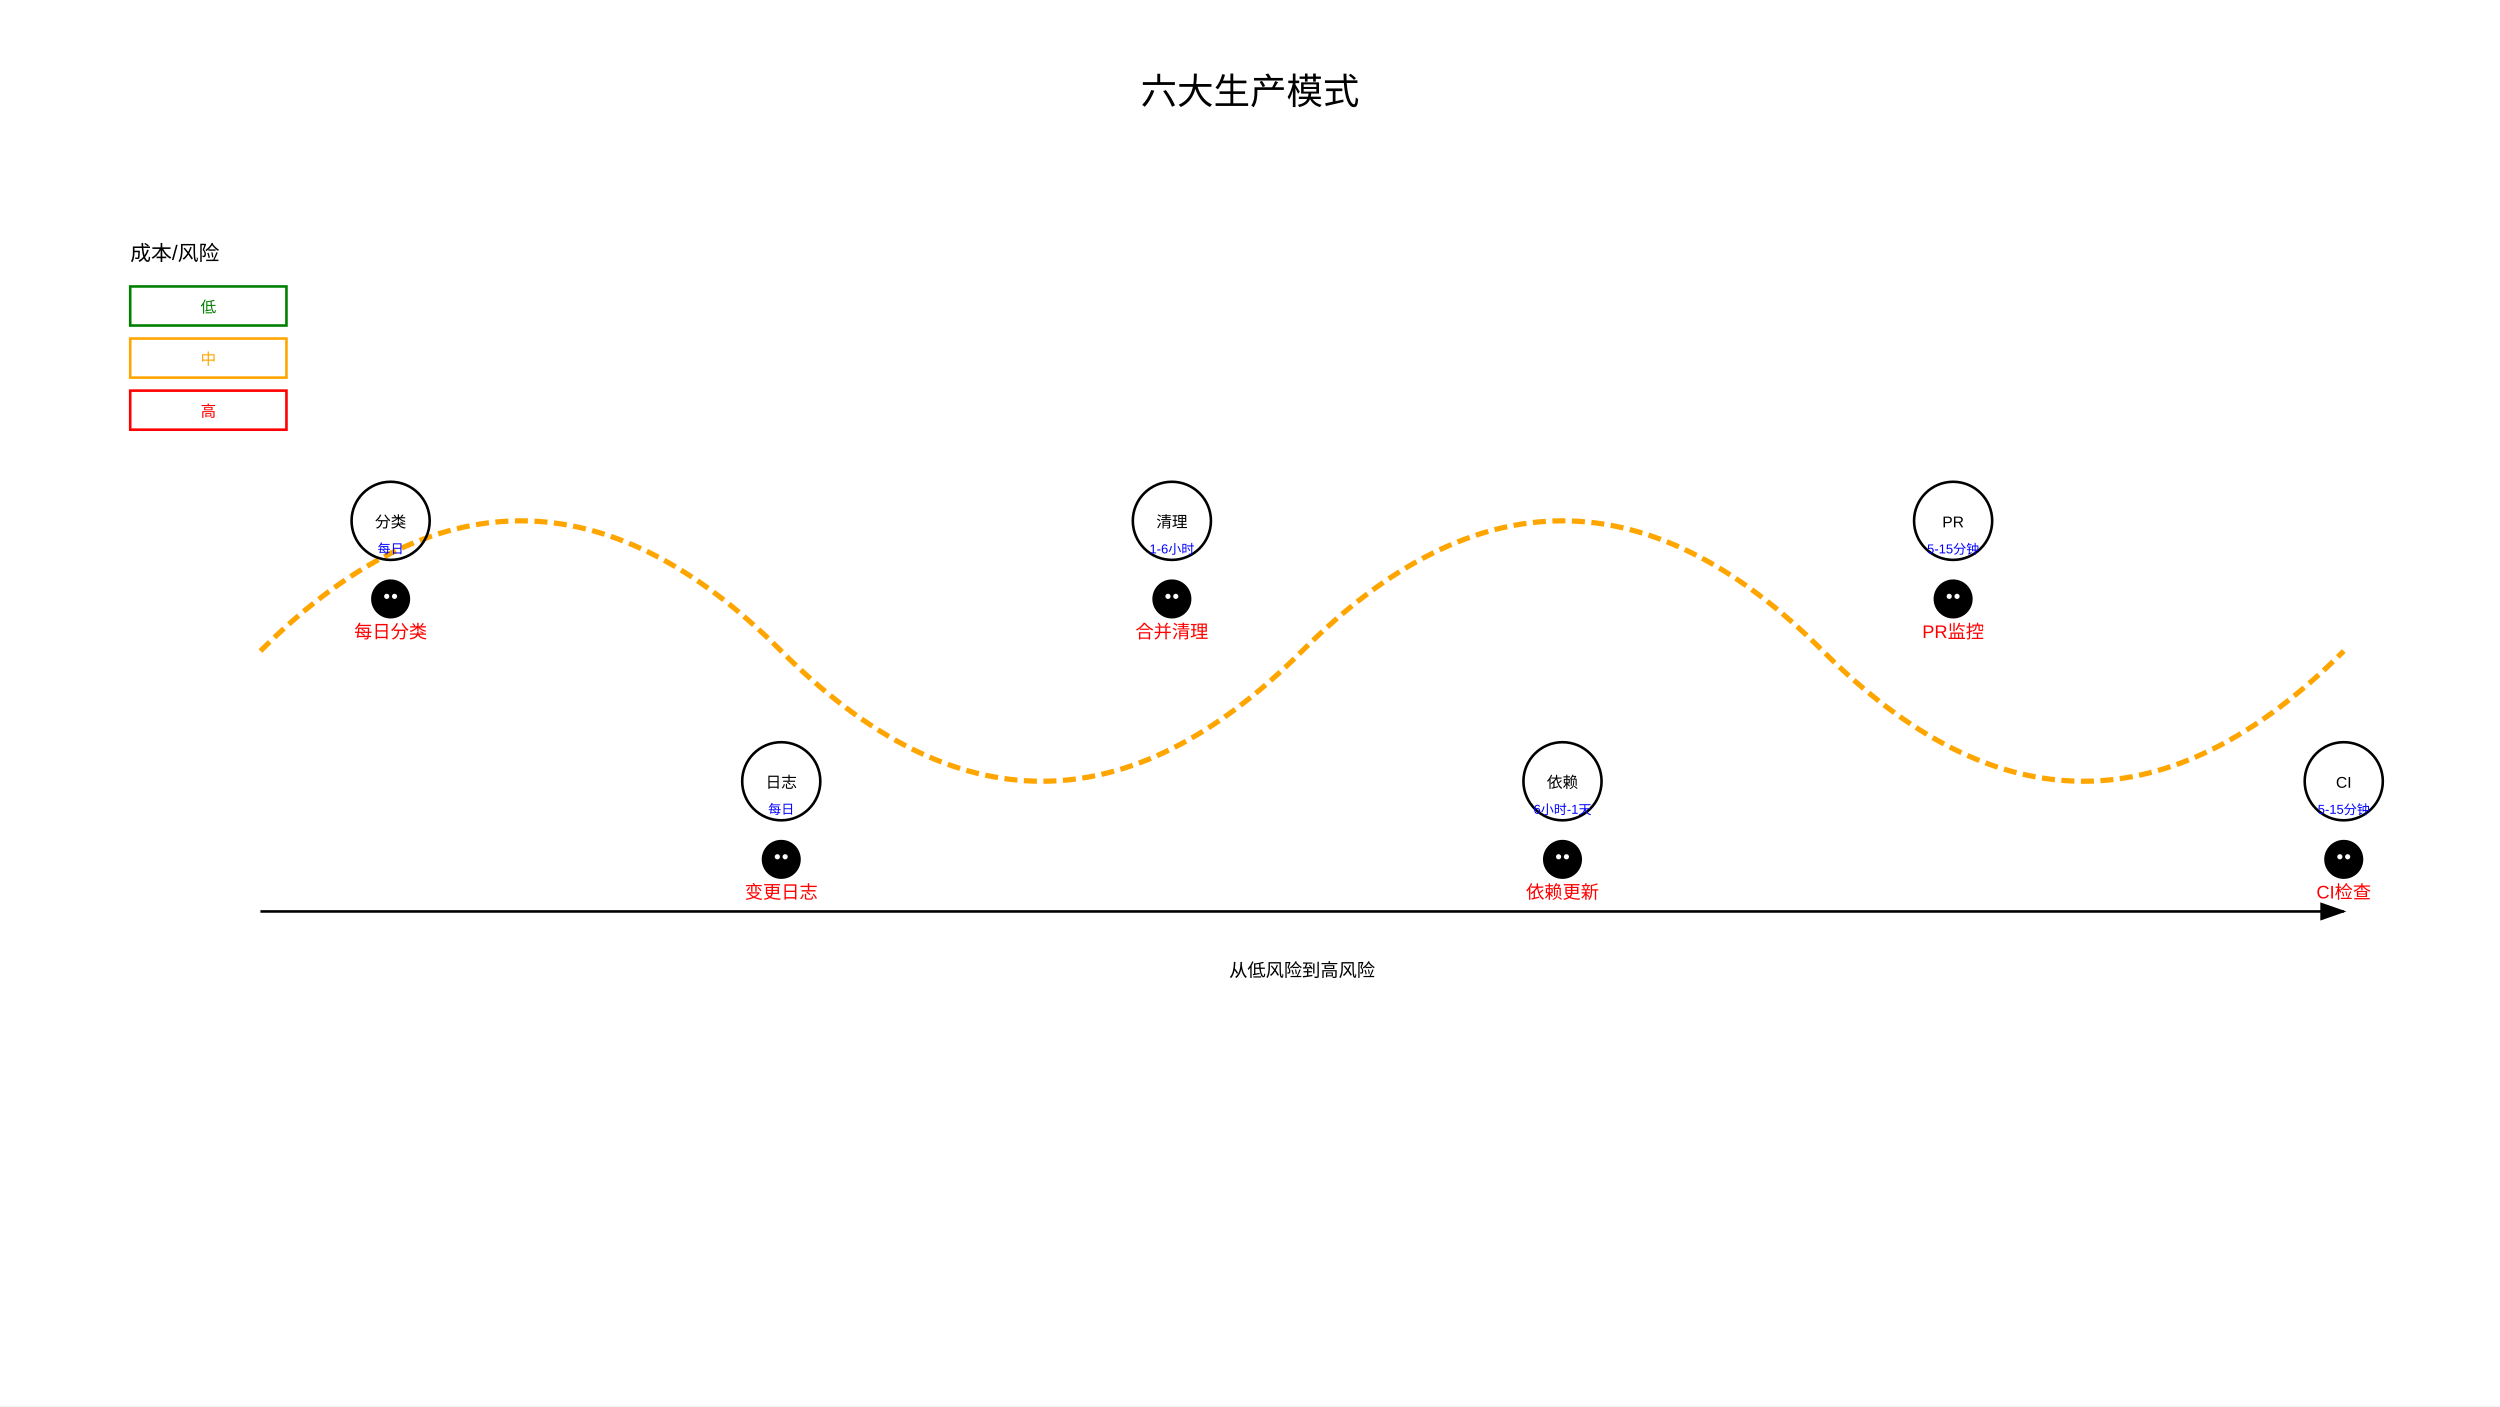
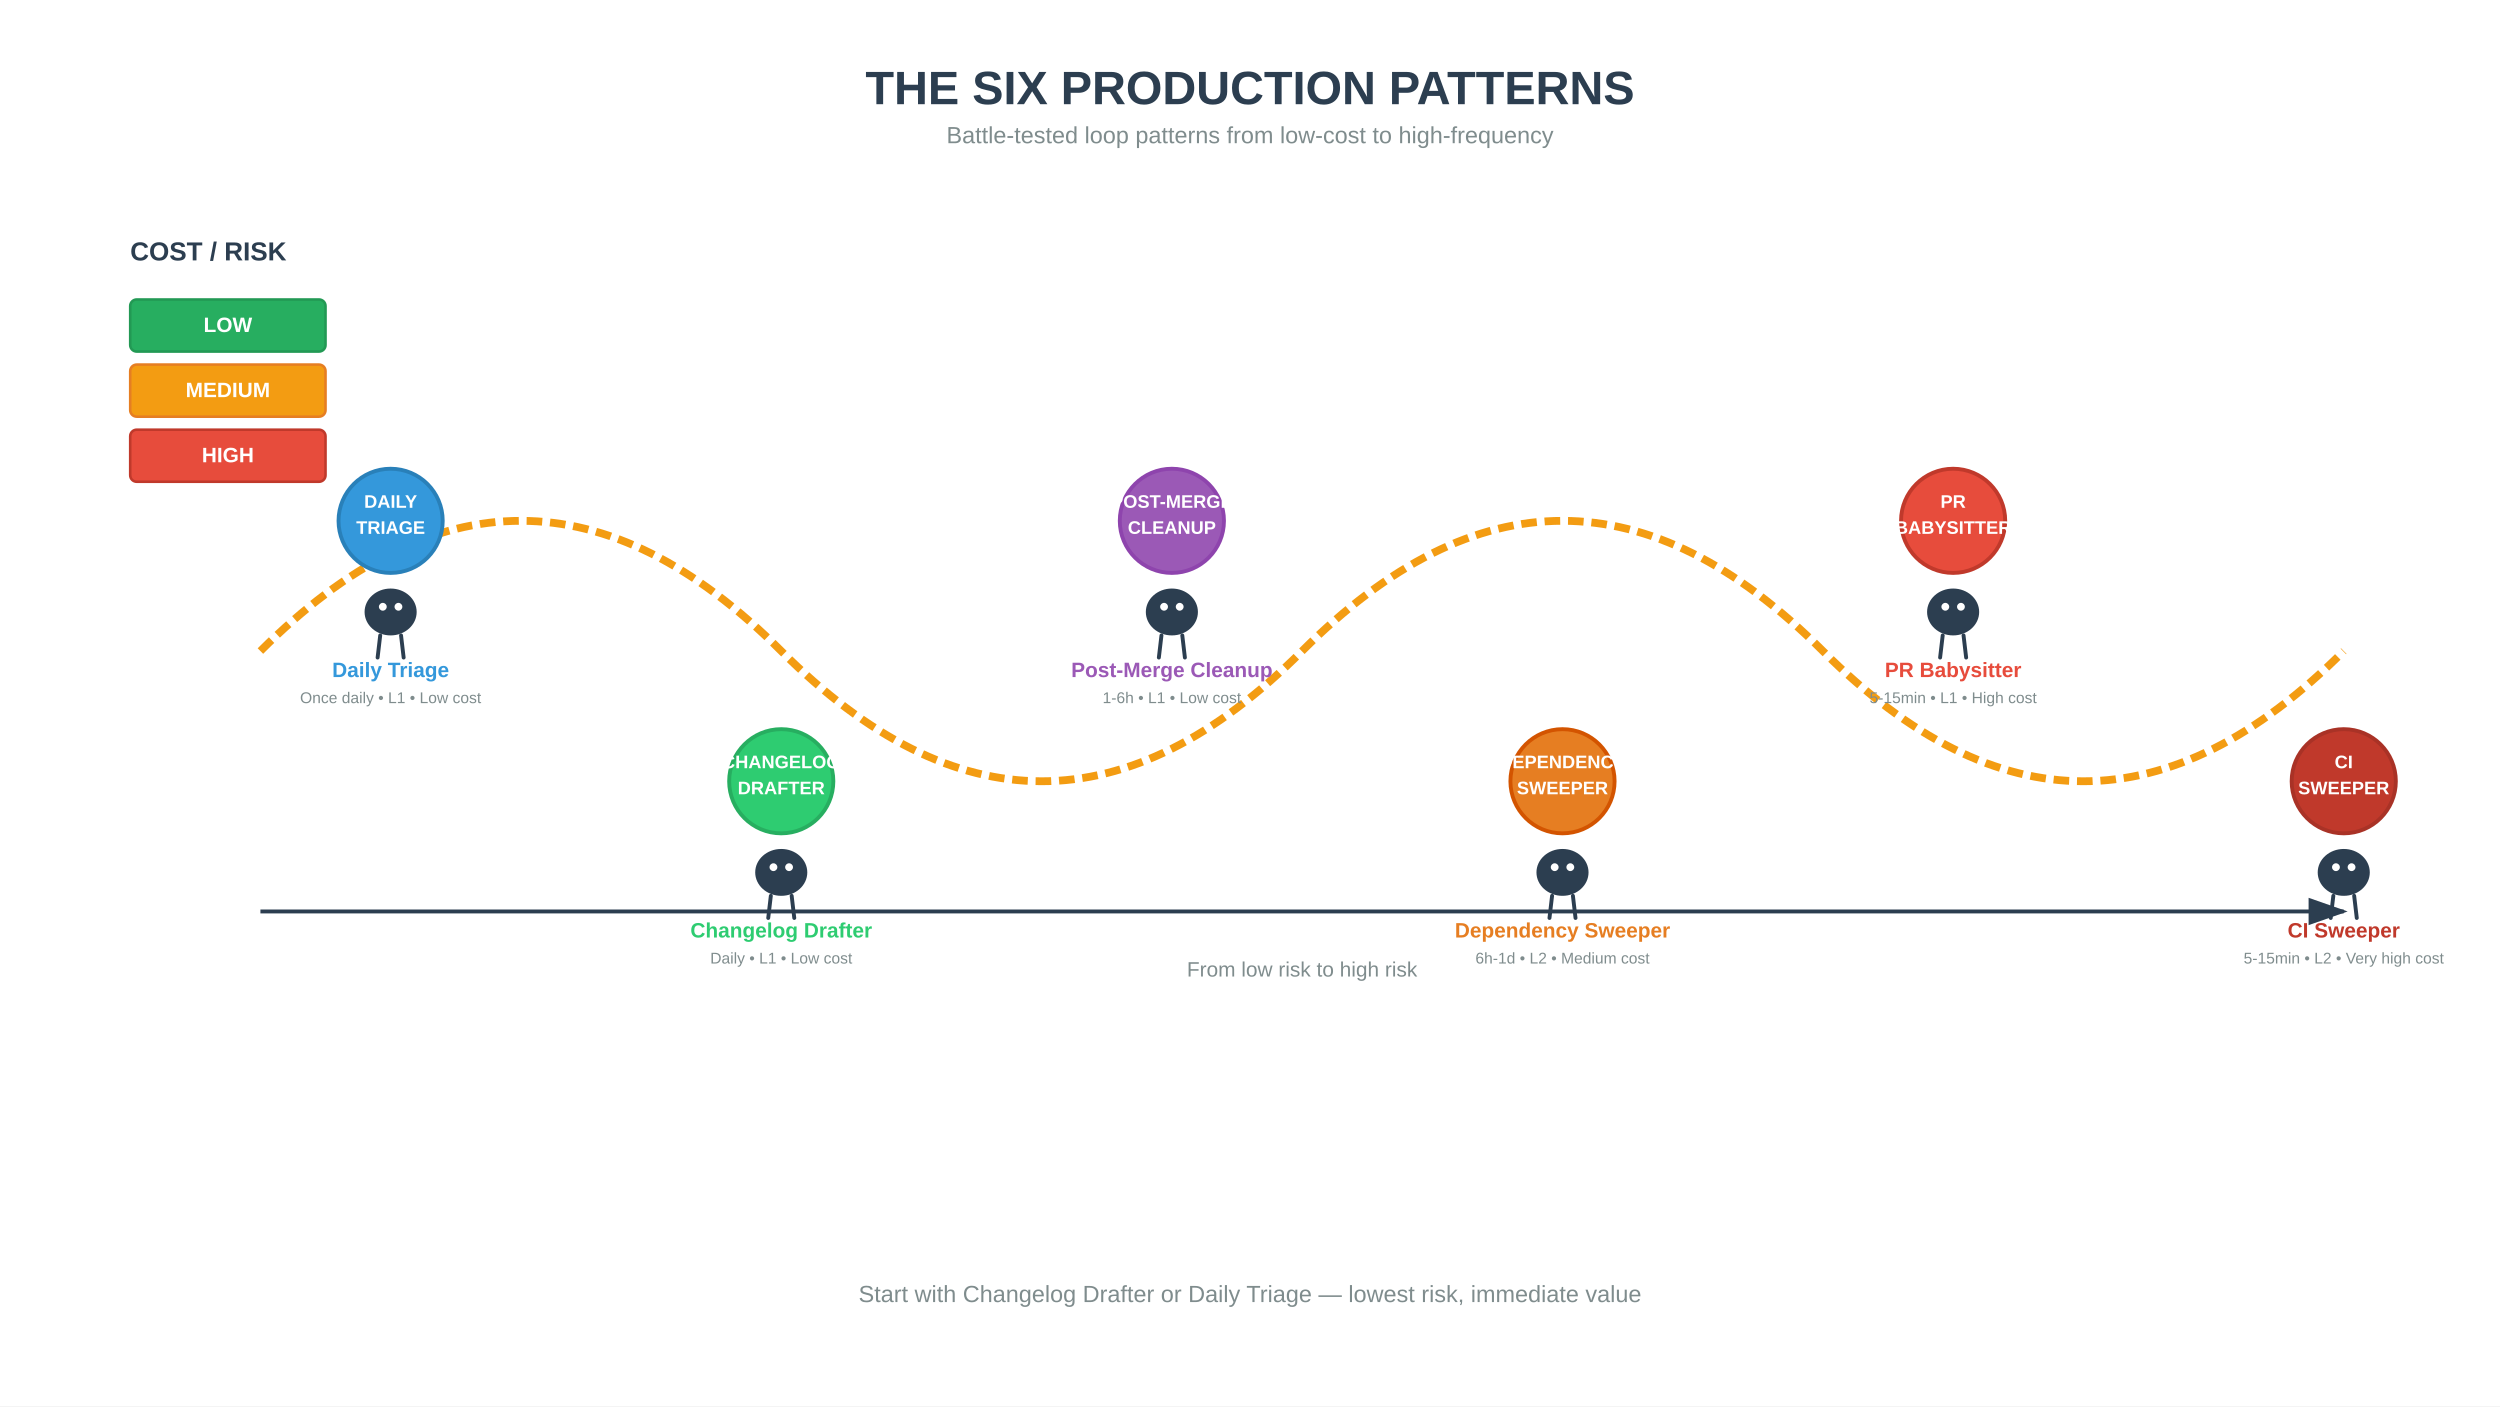
<svg xmlns="http://www.w3.org/2000/svg" viewBox="0 0 1920 1080">
  <rect width="100%" height="100%" fill="white" />
-   <text x="960" y="80" text-anchor="middle" font-family="Arial" font-size="28" fill="black">六大生产模式</text>
-   <path d="M 200 500 Q 400 300 600 500 Q 800 700 1000 500 Q 1200 300 1400 500 Q 1600 700 1800 500" fill="none" stroke="orange" stroke-width="4" stroke-dasharray="10,5" />
+   <text x="960" y="80" text-anchor="middle" font-family="Arial, sans-serif" font-size="36" font-weight="bold" fill="#2c3e50">THE SIX PRODUCTION PATTERNS</text>
+   <text x="960" y="110" text-anchor="middle" font-family="Arial, sans-serif" font-size="18" fill="#7f8c8d">Battle-tested loop patterns from low-cost to high-frequency</text>
+   <path d="M 200 500 Q 400 300 600 500 Q 800 700 1000 500 Q 1200 300 1400 500 Q 1600 700 1800 500" fill="none" stroke="#f39c12" stroke-width="6" stroke-dasharray="12,6" />
  <g transform="translate(300, 400)">
-     <circle cx="0" cy="0" r="30" fill="none" stroke="black" stroke-width="2" />
-     <text x="0" y="5" text-anchor="middle" font-family="Arial" font-size="12" fill="black">分类</text>
-     <text x="0" y="25" text-anchor="middle" font-family="Arial" font-size="10" fill="blue">每日</text>
-     <circle cx="0" cy="60" r="15" fill="black" />
-     <circle cx="-3" cy="58" r="2" fill="white" />
-     <circle cx="3" cy="58" r="2" fill="white" />
-     <text x="0" y="90" text-anchor="middle" font-family="Arial" font-size="14" fill="red">每日分类</text>
+     <circle cx="0" cy="0" r="40" fill="#3498db" stroke="#2980b9" stroke-width="3" />
+     <text x="0" y="-10" text-anchor="middle" font-family="Arial, sans-serif" font-size="14" font-weight="bold" fill="white">DAILY</text>
+     <text x="0" y="10" text-anchor="middle" font-family="Arial, sans-serif" font-size="14" font-weight="bold" fill="white">TRIAGE</text>
+     <g transform="translate(0, 70)">
+       <ellipse cx="0" cy="0" rx="20" ry="18" fill="#2c3e50" />
+       <circle cx="-6" cy="-4" r="3" fill="white" />
+       <circle cx="6" cy="-4" r="3" fill="white" />
+       <line x1="-8" y1="18" x2="-10" y2="35" stroke="#2c3e50" stroke-width="3" stroke-linecap="round" />
+       <line x1="8" y1="18" x2="10" y2="35" stroke="#2c3e50" stroke-width="3" stroke-linecap="round" />
+     </g>
+     <text x="0" y="120" text-anchor="middle" font-family="Arial, sans-serif" font-size="16" font-weight="bold" fill="#3498db">Daily Triage</text>
+     <text x="0" y="140" text-anchor="middle" font-family="Arial, sans-serif" font-size="12" fill="#7f8c8d">Once daily • L1 • Low cost</text>
  </g>
  <g transform="translate(600, 600)">
-     <circle cx="0" cy="0" r="30" fill="none" stroke="black" stroke-width="2" />
-     <text x="0" y="5" text-anchor="middle" font-family="Arial" font-size="12" fill="black">日志</text>
-     <text x="0" y="25" text-anchor="middle" font-family="Arial" font-size="10" fill="blue">每日</text>
-     <circle cx="0" cy="60" r="15" fill="black" />
-     <circle cx="-3" cy="58" r="2" fill="white" />
-     <circle cx="3" cy="58" r="2" fill="white" />
-     <text x="0" y="90" text-anchor="middle" font-family="Arial" font-size="14" fill="red">变更日志</text>
+     <circle cx="0" cy="0" r="40" fill="#2ecc71" stroke="#27ae60" stroke-width="3" />
+     <text x="0" y="-10" text-anchor="middle" font-family="Arial, sans-serif" font-size="14" font-weight="bold" fill="white">CHANGELOG</text>
+     <text x="0" y="10" text-anchor="middle" font-family="Arial, sans-serif" font-size="14" font-weight="bold" fill="white">DRAFTER</text>
+     <g transform="translate(0, 70)">
+       <ellipse cx="0" cy="0" rx="20" ry="18" fill="#2c3e50" />
+       <circle cx="-6" cy="-4" r="3" fill="white" />
+       <circle cx="6" cy="-4" r="3" fill="white" />
+       <line x1="-8" y1="18" x2="-10" y2="35" stroke="#2c3e50" stroke-width="3" stroke-linecap="round" />
+       <line x1="8" y1="18" x2="10" y2="35" stroke="#2c3e50" stroke-width="3" stroke-linecap="round" />
+     </g>
+     <text x="0" y="120" text-anchor="middle" font-family="Arial, sans-serif" font-size="16" font-weight="bold" fill="#2ecc71">Changelog Drafter</text>
+     <text x="0" y="140" text-anchor="middle" font-family="Arial, sans-serif" font-size="12" fill="#7f8c8d">Daily • L1 • Low cost</text>
  </g>
  <g transform="translate(900, 400)">
-     <circle cx="0" cy="0" r="30" fill="none" stroke="black" stroke-width="2" />
-     <text x="0" y="5" text-anchor="middle" font-family="Arial" font-size="12" fill="black">清理</text>
-     <text x="0" y="25" text-anchor="middle" font-family="Arial" font-size="10" fill="blue">1-6小时</text>
-     <circle cx="0" cy="60" r="15" fill="black" />
-     <circle cx="-3" cy="58" r="2" fill="white" />
-     <circle cx="3" cy="58" r="2" fill="white" />
-     <text x="0" y="90" text-anchor="middle" font-family="Arial" font-size="14" fill="red">合并清理</text>
+     <circle cx="0" cy="0" r="40" fill="#9b59b6" stroke="#8e44ad" stroke-width="3" />
+     <text x="0" y="-10" text-anchor="middle" font-family="Arial, sans-serif" font-size="14" font-weight="bold" fill="white">POST-MERGE</text>
+     <text x="0" y="10" text-anchor="middle" font-family="Arial, sans-serif" font-size="14" font-weight="bold" fill="white">CLEANUP</text>
+     <g transform="translate(0, 70)">
+       <ellipse cx="0" cy="0" rx="20" ry="18" fill="#2c3e50" />
+       <circle cx="-6" cy="-4" r="3" fill="white" />
+       <circle cx="6" cy="-4" r="3" fill="white" />
+       <line x1="-8" y1="18" x2="-10" y2="35" stroke="#2c3e50" stroke-width="3" stroke-linecap="round" />
+       <line x1="8" y1="18" x2="10" y2="35" stroke="#2c3e50" stroke-width="3" stroke-linecap="round" />
+     </g>
+     <text x="0" y="120" text-anchor="middle" font-family="Arial, sans-serif" font-size="16" font-weight="bold" fill="#9b59b6">Post-Merge Cleanup</text>
+     <text x="0" y="140" text-anchor="middle" font-family="Arial, sans-serif" font-size="12" fill="#7f8c8d">1-6h • L1 • Low cost</text>
  </g>
  <g transform="translate(1200, 600)">
-     <circle cx="0" cy="0" r="30" fill="none" stroke="black" stroke-width="2" />
-     <text x="0" y="5" text-anchor="middle" font-family="Arial" font-size="12" fill="black">依赖</text>
-     <text x="0" y="25" text-anchor="middle" font-family="Arial" font-size="10" fill="blue">6小时-1天</text>
-     <circle cx="0" cy="60" r="15" fill="black" />
-     <circle cx="-3" cy="58" r="2" fill="white" />
-     <circle cx="3" cy="58" r="2" fill="white" />
-     <text x="0" y="90" text-anchor="middle" font-family="Arial" font-size="14" fill="red">依赖更新</text>
+     <circle cx="0" cy="0" r="40" fill="#e67e22" stroke="#d35400" stroke-width="3" />
+     <text x="0" y="-10" text-anchor="middle" font-family="Arial, sans-serif" font-size="14" font-weight="bold" fill="white">DEPENDENCY</text>
+     <text x="0" y="10" text-anchor="middle" font-family="Arial, sans-serif" font-size="14" font-weight="bold" fill="white">SWEEPER</text>
+     <g transform="translate(0, 70)">
+       <ellipse cx="0" cy="0" rx="20" ry="18" fill="#2c3e50" />
+       <circle cx="-6" cy="-4" r="3" fill="white" />
+       <circle cx="6" cy="-4" r="3" fill="white" />
+       <line x1="-8" y1="18" x2="-10" y2="35" stroke="#2c3e50" stroke-width="3" stroke-linecap="round" />
+       <line x1="8" y1="18" x2="10" y2="35" stroke="#2c3e50" stroke-width="3" stroke-linecap="round" />
+     </g>
+     <text x="0" y="120" text-anchor="middle" font-family="Arial, sans-serif" font-size="16" font-weight="bold" fill="#e67e22">Dependency Sweeper</text>
+     <text x="0" y="140" text-anchor="middle" font-family="Arial, sans-serif" font-size="12" fill="#7f8c8d">6h-1d • L2 • Medium cost</text>
  </g>
  <g transform="translate(1500, 400)">
-     <circle cx="0" cy="0" r="30" fill="none" stroke="black" stroke-width="2" />
-     <text x="0" y="5" text-anchor="middle" font-family="Arial" font-size="12" fill="black">PR</text>
-     <text x="0" y="25" text-anchor="middle" font-family="Arial" font-size="10" fill="blue">5-15分钟</text>
-     <circle cx="0" cy="60" r="15" fill="black" />
-     <circle cx="-3" cy="58" r="2" fill="white" />
-     <circle cx="3" cy="58" r="2" fill="white" />
-     <text x="0" y="90" text-anchor="middle" font-family="Arial" font-size="14" fill="red">PR监控</text>
+     <circle cx="0" cy="0" r="40" fill="#e74c3c" stroke="#c0392b" stroke-width="3" />
+     <text x="0" y="-10" text-anchor="middle" font-family="Arial, sans-serif" font-size="14" font-weight="bold" fill="white">PR</text>
+     <text x="0" y="10" text-anchor="middle" font-family="Arial, sans-serif" font-size="14" font-weight="bold" fill="white">BABYSITTER</text>
+     <g transform="translate(0, 70)">
+       <ellipse cx="0" cy="0" rx="20" ry="18" fill="#2c3e50" />
+       <circle cx="-6" cy="-4" r="3" fill="white" />
+       <circle cx="6" cy="-4" r="3" fill="white" />
+       <line x1="-8" y1="18" x2="-10" y2="35" stroke="#2c3e50" stroke-width="3" stroke-linecap="round" />
+       <line x1="8" y1="18" x2="10" y2="35" stroke="#2c3e50" stroke-width="3" stroke-linecap="round" />
+     </g>
+     <text x="0" y="120" text-anchor="middle" font-family="Arial, sans-serif" font-size="16" font-weight="bold" fill="#e74c3c">PR Babysitter</text>
+     <text x="0" y="140" text-anchor="middle" font-family="Arial, sans-serif" font-size="12" fill="#7f8c8d">5-15min • L1 • High cost</text>
  </g>
  <g transform="translate(1800, 600)">
-     <circle cx="0" cy="0" r="30" fill="none" stroke="black" stroke-width="2" />
-     <text x="0" y="5" text-anchor="middle" font-family="Arial" font-size="12" fill="black">CI</text>
-     <text x="0" y="25" text-anchor="middle" font-family="Arial" font-size="10" fill="blue">5-15分钟</text>
-     <circle cx="0" cy="60" r="15" fill="black" />
-     <circle cx="-3" cy="58" r="2" fill="white" />
-     <circle cx="3" cy="58" r="2" fill="white" />
-     <text x="0" y="90" text-anchor="middle" font-family="Arial" font-size="14" fill="red">CI检查</text>
+     <circle cx="0" cy="0" r="40" fill="#c0392b" stroke="#a93226" stroke-width="3" />
+     <text x="0" y="-10" text-anchor="middle" font-family="Arial, sans-serif" font-size="14" font-weight="bold" fill="white">CI</text>
+     <text x="0" y="10" text-anchor="middle" font-family="Arial, sans-serif" font-size="14" font-weight="bold" fill="white">SWEEPER</text>
+     <g transform="translate(0, 70)">
+       <ellipse cx="0" cy="0" rx="20" ry="18" fill="#2c3e50" />
+       <circle cx="-6" cy="-4" r="3" fill="white" />
+       <circle cx="6" cy="-4" r="3" fill="white" />
+       <line x1="-8" y1="18" x2="-10" y2="35" stroke="#2c3e50" stroke-width="3" stroke-linecap="round" />
+       <line x1="8" y1="18" x2="10" y2="35" stroke="#2c3e50" stroke-width="3" stroke-linecap="round" />
+     </g>
+     <text x="0" y="120" text-anchor="middle" font-family="Arial, sans-serif" font-size="16" font-weight="bold" fill="#c0392b">CI Sweeper</text>
+     <text x="0" y="140" text-anchor="middle" font-family="Arial, sans-serif" font-size="12" fill="#7f8c8d">5-15min • L2 • Very high cost</text>
  </g>
  <g transform="translate(100, 200)">
-     <text x="0" y="0" font-family="Arial" font-size="16" fill="black">成本/风险</text>
-     <rect x="0" y="20" width="120" height="30" fill="none" stroke="green" stroke-width="2" />
-     <text x="60" y="40" text-anchor="middle" font-family="Arial" font-size="12" fill="green">低</text>
-     <rect x="0" y="60" width="120" height="30" fill="none" stroke="orange" stroke-width="2" />
-     <text x="60" y="80" text-anchor="middle" font-family="Arial" font-size="12" fill="orange">中</text>
-     <rect x="0" y="100" width="120" height="30" fill="none" stroke="red" stroke-width="2" />
-     <text x="60" y="120" text-anchor="middle" font-family="Arial" font-size="12" fill="red">高</text>
+     <text x="0" y="0" font-family="Arial, sans-serif" font-size="20" font-weight="bold" fill="#2c3e50">COST / RISK</text>
+     <rect x="0" y="30" width="150" height="40" fill="#27ae60" stroke="#229954" stroke-width="2" rx="5" />
+     <text x="75" y="55" text-anchor="middle" font-family="Arial, sans-serif" font-size="16" font-weight="bold" fill="white">LOW</text>
+     <rect x="0" y="80" width="150" height="40" fill="#f39c12" stroke="#e67e22" stroke-width="2" rx="5" />
+     <text x="75" y="105" text-anchor="middle" font-family="Arial, sans-serif" font-size="16" font-weight="bold" fill="white">MEDIUM</text>
+     <rect x="0" y="130" width="150" height="40" fill="#e74c3c" stroke="#c0392b" stroke-width="2" rx="5" />
+     <text x="75" y="155" text-anchor="middle" font-family="Arial, sans-serif" font-size="16" font-weight="bold" fill="white">HIGH</text>
  </g>
-   <path d="M 200 700 L 1800 700" fill="none" stroke="black" stroke-width="2" marker-end="url(#arrowhead)" />
-   <text x="1000" y="750" text-anchor="middle" font-family="Arial" font-size="14" fill="black">从低风险到高风险</text>
+   <path d="M 200 700 L 1800 700" fill="none" stroke="#2c3e50" stroke-width="3" marker-end="url(#arrowhead)" />
+   <text x="1000" y="750" text-anchor="middle" font-family="Arial, sans-serif" font-size="16" fill="#7f8c8d">From low risk to high risk</text>
  <defs>
    <marker id="arrowhead" markerWidth="10" markerHeight="7" refX="9" refY="3.5" orient="auto">
-       <polygon points="0 0, 10 3.5, 0 7" fill="black" />
+       <polygon points="0 0, 10 3.5, 0 7" fill="#2c3e50" />
    </marker>
  </defs>
+   <text x="960" y="1000" text-anchor="middle" font-family="Arial, sans-serif" font-size="18" fill="#7f8c8d">Start with Changelog Drafter or Daily Triage — lowest risk, immediate value</text>
</svg>
